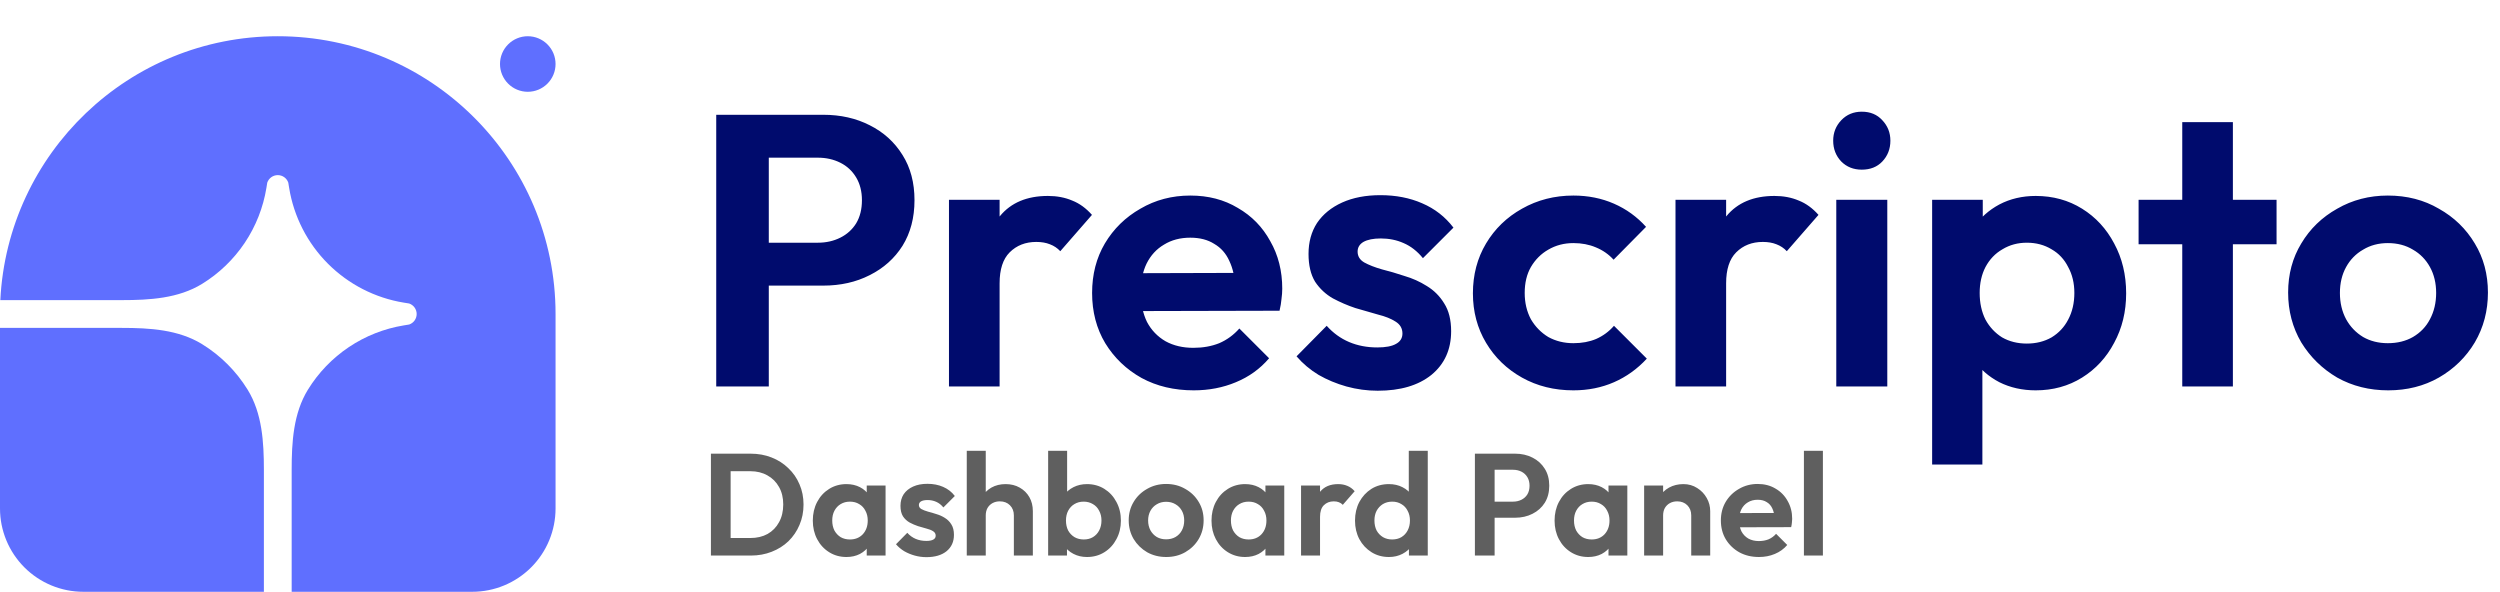
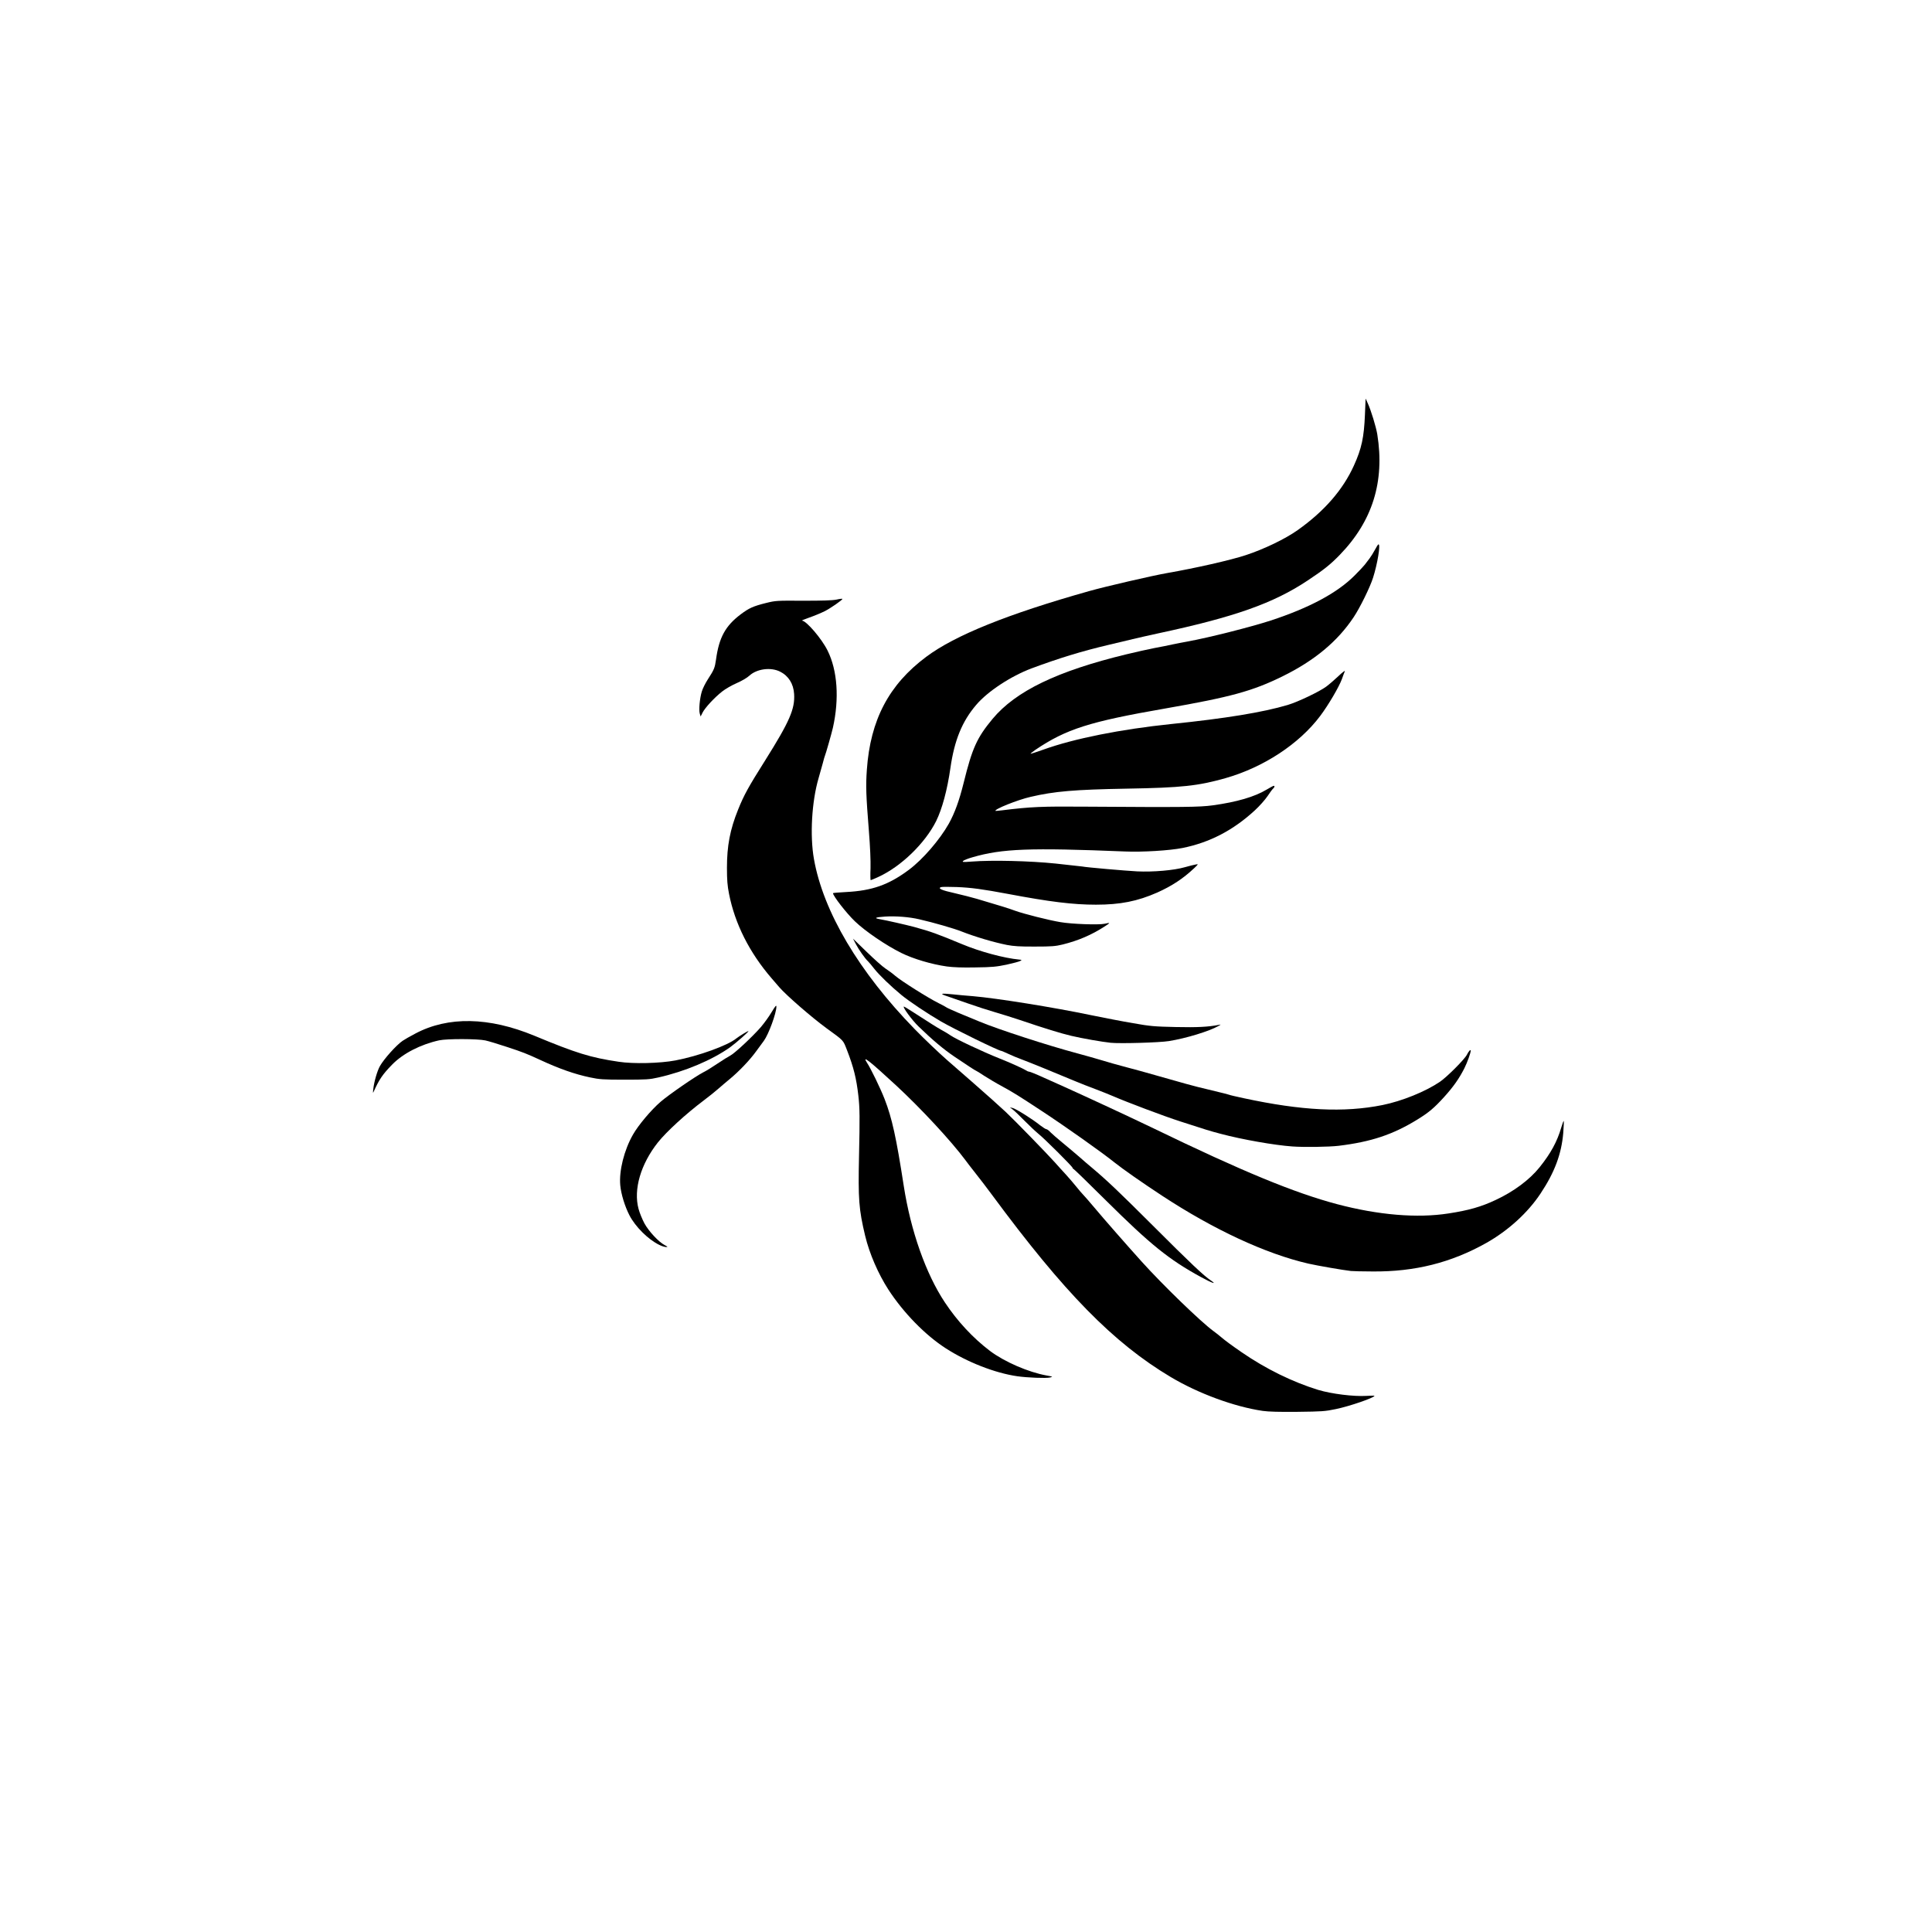
- <svg xmlns="http://www.w3.org/2000/svg" width="207" height="49" viewBox="0 0 207 49" fill="none">
-   <path d="M23 3C35.703 3 46 13.297 46 26V42.1C46 43.93 45.273 45.685 43.979 46.979C42.685 48.273 40.93 49 39.1 49H24.15V38.91C24.15 36.608 24.29 34.222 25.497 32.263C26.362 30.859 27.518 29.657 28.888 28.738C30.258 27.82 31.81 27.208 33.437 26.942L33.878 26.87C34.059 26.808 34.217 26.691 34.328 26.535C34.44 26.379 34.5 26.192 34.5 26C34.5 25.808 34.44 25.621 34.328 25.465C34.217 25.309 34.059 25.192 33.878 25.129L33.437 25.058C31.059 24.67 28.863 23.544 27.159 21.84C25.456 20.137 24.33 17.941 23.942 15.563L23.87 15.122C23.808 14.941 23.691 14.783 23.535 14.671C23.379 14.56 23.192 14.5 23 14.5C22.808 14.5 22.621 14.56 22.465 14.671C22.309 14.783 22.191 14.941 22.129 15.122L22.058 15.563C21.792 17.19 21.18 18.741 20.261 20.111C19.343 21.481 18.141 22.638 16.737 23.502C14.777 24.71 12.392 24.85 10.09 24.85H0.027C0.629 12.682 10.683 3 23 3Z" fill="#5F6FFF" />
-   <path d="M0 27.15H10.09C12.392 27.15 14.777 27.29 16.737 28.498C18.269 29.442 19.558 30.731 20.502 32.263C21.71 34.222 21.85 36.608 21.85 38.91V49H6.9C5.07 49 3.315 48.273 2.021 46.979C0.727 45.685 0 43.93 0 42.1L0 27.15ZM46 5.3C46 5.91 45.758 6.495 45.326 6.926C44.895 7.358 44.31 7.6 43.7 7.6C43.09 7.6 42.505 7.358 42.074 6.926C41.642 6.495 41.4 5.91 41.4 5.3C41.4 4.69 41.642 4.105 42.074 3.674C42.505 3.242 43.09 3 43.7 3C44.31 3 44.895 3.242 45.326 3.674C45.758 4.105 46 4.69 46 5.3Z" fill="#5F6FFF" />
-   <path d="M62.504 23.648V20.096H67.72C68.403 20.096 69.021 19.957 69.576 19.68C70.131 19.403 70.568 19.008 70.888 18.496C71.208 17.963 71.368 17.323 71.368 16.576C71.368 15.851 71.208 15.221 70.888 14.688C70.568 14.155 70.131 13.749 69.576 13.472C69.021 13.195 68.403 13.056 67.72 13.056H62.504V9.504H68.168C69.597 9.504 70.877 9.792 72.008 10.368C73.16 10.944 74.067 11.765 74.728 12.832C75.389 13.877 75.72 15.125 75.72 16.576C75.72 18.027 75.389 19.285 74.728 20.352C74.067 21.397 73.16 22.208 72.008 22.784C70.877 23.36 69.597 23.648 68.168 23.648H62.504ZM59.304 32V9.504H63.656V32H59.304ZM78.575 32V16.544H82.767V32H78.575ZM82.767 23.456L81.135 22.368C81.327 20.469 81.881 18.976 82.799 17.888C83.716 16.779 85.039 16.224 86.767 16.224C87.513 16.224 88.185 16.352 88.783 16.608C89.38 16.843 89.924 17.237 90.415 17.792L87.791 20.8C87.556 20.544 87.268 20.352 86.927 20.224C86.607 20.096 86.233 20.032 85.807 20.032C84.911 20.032 84.175 20.32 83.599 20.896C83.044 21.451 82.767 22.304 82.767 23.456ZM98.842 32.32C97.22 32.32 95.78 31.979 94.522 31.296C93.263 30.592 92.26 29.632 91.514 28.416C90.788 27.2 90.426 25.813 90.426 24.256C90.426 22.72 90.778 21.355 91.482 20.16C92.207 18.944 93.188 17.984 94.426 17.28C95.663 16.555 97.039 16.192 98.554 16.192C100.047 16.192 101.359 16.533 102.49 17.216C103.642 17.877 104.538 18.795 105.178 19.968C105.839 21.12 106.17 22.432 106.17 23.904C106.17 24.181 106.148 24.469 106.106 24.768C106.084 25.045 106.031 25.365 105.946 25.728L92.954 25.76V22.624L103.994 22.592L102.298 23.904C102.255 22.987 102.084 22.219 101.786 21.6C101.508 20.981 101.092 20.512 100.538 20.192C100.004 19.851 99.343 19.68 98.554 19.68C97.722 19.68 96.996 19.872 96.378 20.256C95.759 20.619 95.279 21.141 94.938 21.824C94.618 22.485 94.458 23.275 94.458 24.192C94.458 25.131 94.628 25.952 94.97 26.656C95.332 27.339 95.844 27.872 96.506 28.256C97.167 28.619 97.935 28.8 98.81 28.8C99.599 28.8 100.314 28.672 100.954 28.416C101.594 28.139 102.148 27.733 102.618 27.2L105.082 29.664C104.335 30.539 103.418 31.2 102.33 31.648C101.263 32.096 100.1 32.32 98.842 32.32ZM114.074 32.352C113.2 32.352 112.336 32.235 111.482 32C110.65 31.765 109.882 31.445 109.178 31.04C108.474 30.613 107.866 30.101 107.354 29.504L109.85 26.976C110.384 27.573 111.002 28.021 111.706 28.32C112.41 28.619 113.189 28.768 114.042 28.768C114.725 28.768 115.237 28.672 115.578 28.48C115.941 28.288 116.122 28 116.122 27.616C116.122 27.189 115.93 26.859 115.546 26.624C115.184 26.389 114.704 26.197 114.106 26.048C113.509 25.877 112.88 25.696 112.218 25.504C111.578 25.291 110.96 25.024 110.362 24.704C109.765 24.363 109.274 23.904 108.89 23.328C108.528 22.731 108.346 21.963 108.346 21.024C108.346 20.043 108.581 19.189 109.05 18.464C109.541 17.739 110.234 17.173 111.13 16.768C112.026 16.363 113.082 16.16 114.298 16.16C115.578 16.16 116.73 16.384 117.754 16.832C118.8 17.28 119.664 17.952 120.346 18.848L117.818 21.376C117.349 20.8 116.816 20.384 116.218 20.128C115.642 19.872 115.013 19.744 114.33 19.744C113.712 19.744 113.232 19.84 112.89 20.032C112.57 20.224 112.41 20.491 112.41 20.832C112.41 21.216 112.592 21.515 112.954 21.728C113.338 21.941 113.829 22.133 114.426 22.304C115.024 22.453 115.642 22.635 116.282 22.848C116.944 23.04 117.562 23.317 118.138 23.68C118.736 24.043 119.216 24.523 119.578 25.12C119.962 25.717 120.154 26.485 120.154 27.424C120.154 28.939 119.61 30.144 118.522 31.04C117.434 31.915 115.952 32.352 114.074 32.352ZM130.277 32.32C128.698 32.32 127.28 31.968 126.021 31.264C124.762 30.56 123.77 29.6 123.045 28.384C122.32 27.168 121.957 25.803 121.957 24.288C121.957 22.752 122.32 21.376 123.045 20.16C123.77 18.944 124.762 17.984 126.021 17.28C127.301 16.555 128.72 16.192 130.277 16.192C131.493 16.192 132.613 16.416 133.637 16.864C134.661 17.312 135.546 17.952 136.293 18.784L133.605 21.504C133.2 21.056 132.709 20.715 132.133 20.48C131.578 20.245 130.96 20.128 130.277 20.128C129.509 20.128 128.816 20.309 128.197 20.672C127.6 21.013 127.12 21.493 126.757 22.112C126.416 22.709 126.245 23.424 126.245 24.256C126.245 25.067 126.416 25.792 126.757 26.432C127.12 27.051 127.6 27.541 128.197 27.904C128.816 28.245 129.509 28.416 130.277 28.416C130.981 28.416 131.61 28.299 132.165 28.064C132.741 27.808 133.232 27.445 133.637 26.976L136.357 29.696C135.568 30.549 134.661 31.2 133.637 31.648C132.613 32.096 131.493 32.32 130.277 32.32ZM138.731 32V16.544H142.923V32H138.731ZM142.923 23.456L141.291 22.368C141.483 20.469 142.038 18.976 142.955 17.888C143.872 16.779 145.195 16.224 146.923 16.224C147.67 16.224 148.342 16.352 148.939 16.608C149.536 16.843 150.08 17.237 150.571 17.792L147.947 20.8C147.712 20.544 147.424 20.352 147.083 20.224C146.763 20.096 146.39 20.032 145.963 20.032C145.067 20.032 144.331 20.32 143.755 20.896C143.2 21.451 142.923 22.304 142.923 23.456ZM152.044 32V16.544H156.268V32H152.044ZM154.156 14.048C153.473 14.048 152.908 13.824 152.46 13.376C152.012 12.907 151.788 12.331 151.788 11.648C151.788 10.987 152.012 10.421 152.46 9.952C152.908 9.483 153.473 9.248 154.156 9.248C154.86 9.248 155.425 9.483 155.852 9.952C156.3 10.421 156.524 10.987 156.524 11.648C156.524 12.331 156.3 12.907 155.852 13.376C155.425 13.824 154.86 14.048 154.156 14.048ZM168.557 32.32C167.448 32.32 166.445 32.096 165.549 31.648C164.653 31.179 163.938 30.549 163.405 29.76C162.872 28.971 162.584 28.064 162.541 27.04V21.568C162.584 20.544 162.872 19.637 163.405 18.848C163.96 18.037 164.674 17.397 165.549 16.928C166.445 16.459 167.448 16.224 168.557 16.224C169.986 16.224 171.266 16.576 172.397 17.28C173.528 17.984 174.413 18.944 175.053 20.16C175.714 21.376 176.045 22.752 176.045 24.288C176.045 25.803 175.714 27.168 175.053 28.384C174.413 29.6 173.528 30.56 172.397 31.264C171.266 31.968 169.986 32.32 168.557 32.32ZM167.821 28.448C168.589 28.448 169.272 28.277 169.869 27.936C170.466 27.573 170.925 27.083 171.245 26.464C171.586 25.824 171.757 25.088 171.757 24.256C171.757 23.445 171.586 22.731 171.245 22.112C170.925 21.472 170.466 20.981 169.869 20.64C169.272 20.277 168.589 20.096 167.821 20.096C167.074 20.096 166.402 20.277 165.805 20.64C165.208 20.981 164.738 21.472 164.397 22.112C164.077 22.731 163.917 23.445 163.917 24.256C163.917 25.088 164.077 25.824 164.397 26.464C164.738 27.083 165.197 27.573 165.773 27.936C166.37 28.277 167.053 28.448 167.821 28.448ZM159.981 38.464V16.544H164.173V20.608L163.469 24.352L164.141 28.096V38.464H159.981ZM180.691 32V10.112H184.883V32H180.691ZM177.075 20.224V16.544H188.499V20.224H177.075ZM197.745 32.32C196.188 32.32 194.78 31.968 193.521 31.264C192.284 30.539 191.292 29.568 190.545 28.352C189.82 27.115 189.457 25.739 189.457 24.224C189.457 22.709 189.82 21.355 190.545 20.16C191.27 18.944 192.262 17.984 193.521 17.28C194.78 16.555 196.177 16.192 197.713 16.192C199.292 16.192 200.7 16.555 201.937 17.28C203.196 17.984 204.188 18.944 204.913 20.16C205.638 21.355 206.001 22.709 206.001 24.224C206.001 25.739 205.638 27.115 204.913 28.352C204.188 29.568 203.196 30.539 201.937 31.264C200.7 31.968 199.302 32.32 197.745 32.32ZM197.713 28.416C198.502 28.416 199.196 28.245 199.793 27.904C200.412 27.541 200.881 27.051 201.201 26.432C201.542 25.792 201.713 25.067 201.713 24.256C201.713 23.445 201.542 22.731 201.201 22.112C200.86 21.493 200.39 21.013 199.793 20.672C199.196 20.309 198.502 20.128 197.713 20.128C196.945 20.128 196.262 20.309 195.665 20.672C195.068 21.013 194.598 21.493 194.257 22.112C193.916 22.731 193.745 23.445 193.745 24.256C193.745 25.067 193.916 25.792 194.257 26.432C194.598 27.051 195.068 27.541 195.665 27.904C196.262 28.245 196.945 28.416 197.713 28.416Z" fill="#000B6D" />
-   <path d="M59.98 46V44.548H62.128C62.672 44.548 63.148 44.436 63.556 44.212C63.964 43.98 64.28 43.656 64.504 43.24C64.736 42.824 64.852 42.332 64.852 41.764C64.852 41.212 64.736 40.732 64.504 40.324C64.272 39.908 63.952 39.588 63.544 39.364C63.136 39.132 62.664 39.016 62.128 39.016H59.944V37.564H62.152C62.776 37.564 63.352 37.668 63.88 37.876C64.416 38.084 64.88 38.38 65.272 38.764C65.672 39.14 65.98 39.584 66.196 40.096C66.42 40.608 66.532 41.168 66.532 41.776C66.532 42.384 66.42 42.948 66.196 43.468C65.98 43.98 65.676 44.428 65.284 44.812C64.892 45.188 64.428 45.48 63.892 45.688C63.364 45.896 62.792 46 62.176 46H59.98ZM58.864 46V37.564H60.496V46H58.864ZM70.085 46.12C69.557 46.12 69.081 45.988 68.657 45.724C68.233 45.46 67.901 45.1 67.661 44.644C67.421 44.188 67.301 43.676 67.301 43.108C67.301 42.532 67.421 42.016 67.661 41.56C67.901 41.104 68.233 40.744 68.657 40.48C69.081 40.216 69.557 40.084 70.085 40.084C70.501 40.084 70.873 40.168 71.201 40.336C71.529 40.504 71.789 40.74 71.981 41.044C72.181 41.34 72.289 41.676 72.305 42.052V44.14C72.289 44.524 72.181 44.864 71.981 45.16C71.789 45.456 71.529 45.692 71.201 45.868C70.873 46.036 70.501 46.12 70.085 46.12ZM70.373 44.668C70.813 44.668 71.169 44.524 71.441 44.236C71.713 43.94 71.849 43.56 71.849 43.096C71.849 42.792 71.785 42.524 71.657 42.292C71.537 42.052 71.365 41.868 71.141 41.74C70.925 41.604 70.669 41.536 70.373 41.536C70.085 41.536 69.829 41.604 69.605 41.74C69.389 41.868 69.217 42.052 69.089 42.292C68.969 42.524 68.909 42.792 68.909 43.096C68.909 43.408 68.969 43.684 69.089 43.924C69.217 44.156 69.389 44.34 69.605 44.476C69.829 44.604 70.085 44.668 70.373 44.668ZM71.765 46V44.44L72.017 43.024L71.765 41.632V40.204H73.325V46H71.765ZM76.707 46.132C76.379 46.132 76.055 46.088 75.736 46C75.424 45.912 75.135 45.792 74.871 45.64C74.608 45.48 74.379 45.288 74.188 45.064L75.124 44.116C75.323 44.34 75.555 44.508 75.82 44.62C76.084 44.732 76.376 44.788 76.695 44.788C76.951 44.788 77.144 44.752 77.272 44.68C77.407 44.608 77.475 44.5 77.475 44.356C77.475 44.196 77.403 44.072 77.26 43.984C77.124 43.896 76.944 43.824 76.719 43.768C76.496 43.704 76.26 43.636 76.011 43.564C75.772 43.484 75.54 43.384 75.316 43.264C75.091 43.136 74.907 42.964 74.763 42.748C74.627 42.524 74.559 42.236 74.559 41.884C74.559 41.516 74.647 41.196 74.823 40.924C75.007 40.652 75.267 40.44 75.603 40.288C75.939 40.136 76.335 40.06 76.791 40.06C77.272 40.06 77.704 40.144 78.088 40.312C78.48 40.48 78.803 40.732 79.059 41.068L78.112 42.016C77.936 41.8 77.736 41.644 77.511 41.548C77.296 41.452 77.059 41.404 76.803 41.404C76.572 41.404 76.391 41.44 76.263 41.512C76.144 41.584 76.084 41.684 76.084 41.812C76.084 41.956 76.151 42.068 76.287 42.148C76.431 42.228 76.615 42.3 76.84 42.364C77.064 42.42 77.296 42.488 77.535 42.568C77.784 42.64 78.016 42.744 78.231 42.88C78.456 43.016 78.635 43.196 78.772 43.42C78.915 43.644 78.987 43.932 78.987 44.284C78.987 44.852 78.784 45.304 78.376 45.64C77.968 45.968 77.412 46.132 76.707 46.132ZM83.948 46V42.676C83.948 42.332 83.84 42.052 83.624 41.836C83.408 41.62 83.128 41.512 82.784 41.512C82.56 41.512 82.36 41.56 82.184 41.656C82.008 41.752 81.868 41.888 81.764 42.064C81.668 42.24 81.62 42.444 81.62 42.676L81.008 42.364C81.008 41.908 81.104 41.512 81.296 41.176C81.488 40.832 81.752 40.564 82.088 40.372C82.432 40.18 82.824 40.084 83.264 40.084C83.704 40.084 84.092 40.18 84.428 40.372C84.772 40.564 85.04 40.828 85.232 41.164C85.424 41.5 85.52 41.888 85.52 42.328V46H83.948ZM80.048 46V37.324H81.62V46H80.048ZM90.002 46.12C89.586 46.12 89.21 46.032 88.874 45.856C88.538 45.68 88.27 45.44 88.07 45.136C87.87 44.832 87.762 44.492 87.746 44.116V42.052C87.762 41.676 87.87 41.34 88.07 41.044C88.278 40.74 88.55 40.504 88.886 40.336C89.222 40.168 89.594 40.084 90.002 40.084C90.538 40.084 91.018 40.216 91.442 40.48C91.866 40.744 92.198 41.104 92.438 41.56C92.686 42.016 92.81 42.532 92.81 43.108C92.81 43.676 92.686 44.188 92.438 44.644C92.198 45.1 91.866 45.46 91.442 45.724C91.018 45.988 90.538 46.12 90.002 46.12ZM89.738 44.668C90.026 44.668 90.278 44.604 90.494 44.476C90.718 44.34 90.89 44.156 91.01 43.924C91.138 43.684 91.202 43.408 91.202 43.096C91.202 42.792 91.138 42.524 91.01 42.292C90.89 42.052 90.718 41.868 90.494 41.74C90.27 41.604 90.014 41.536 89.726 41.536C89.438 41.536 89.182 41.604 88.958 41.74C88.742 41.868 88.57 42.052 88.442 42.292C88.322 42.524 88.262 42.792 88.262 43.096C88.262 43.408 88.322 43.684 88.442 43.924C88.57 44.156 88.746 44.34 88.97 44.476C89.194 44.604 89.45 44.668 89.738 44.668ZM86.786 46V37.324H88.358V41.632L88.094 43.024L88.346 44.44V46H86.786ZM96.564 46.12C95.981 46.12 95.453 45.988 94.981 45.724C94.516 45.452 94.144 45.088 93.865 44.632C93.593 44.168 93.457 43.652 93.457 43.084C93.457 42.516 93.593 42.008 93.865 41.56C94.136 41.104 94.508 40.744 94.981 40.48C95.453 40.208 95.977 40.072 96.552 40.072C97.144 40.072 97.672 40.208 98.136 40.48C98.609 40.744 98.981 41.104 99.252 41.56C99.525 42.008 99.66 42.516 99.66 43.084C99.66 43.652 99.525 44.168 99.252 44.632C98.981 45.088 98.609 45.452 98.136 45.724C97.672 45.988 97.148 46.12 96.564 46.12ZM96.552 44.656C96.849 44.656 97.109 44.592 97.332 44.464C97.564 44.328 97.74 44.144 97.861 43.912C97.989 43.672 98.052 43.4 98.052 43.096C98.052 42.792 97.989 42.524 97.861 42.292C97.733 42.06 97.556 41.88 97.332 41.752C97.109 41.616 96.849 41.548 96.552 41.548C96.264 41.548 96.008 41.616 95.784 41.752C95.561 41.88 95.385 42.06 95.257 42.292C95.129 42.524 95.064 42.792 95.064 43.096C95.064 43.4 95.129 43.672 95.257 43.912C95.385 44.144 95.561 44.328 95.784 44.464C96.008 44.592 96.264 44.656 96.552 44.656ZM103.097 46.12C102.569 46.12 102.093 45.988 101.669 45.724C101.245 45.46 100.913 45.1 100.673 44.644C100.433 44.188 100.313 43.676 100.313 43.108C100.313 42.532 100.433 42.016 100.673 41.56C100.913 41.104 101.245 40.744 101.669 40.48C102.093 40.216 102.569 40.084 103.097 40.084C103.513 40.084 103.885 40.168 104.213 40.336C104.541 40.504 104.801 40.74 104.993 41.044C105.193 41.34 105.301 41.676 105.317 42.052V44.14C105.301 44.524 105.193 44.864 104.993 45.16C104.801 45.456 104.541 45.692 104.213 45.868C103.885 46.036 103.513 46.12 103.097 46.12ZM103.385 44.668C103.825 44.668 104.181 44.524 104.453 44.236C104.725 43.94 104.861 43.56 104.861 43.096C104.861 42.792 104.797 42.524 104.669 42.292C104.549 42.052 104.377 41.868 104.153 41.74C103.937 41.604 103.681 41.536 103.385 41.536C103.097 41.536 102.841 41.604 102.617 41.74C102.401 41.868 102.229 42.052 102.101 42.292C101.981 42.524 101.921 42.792 101.921 43.096C101.921 43.408 101.981 43.684 102.101 43.924C102.229 44.156 102.401 44.34 102.617 44.476C102.841 44.604 103.097 44.668 103.385 44.668ZM104.777 46V44.44L105.029 43.024L104.777 41.632V40.204H106.337V46H104.777ZM107.727 46V40.204H109.299V46H107.727ZM109.299 42.796L108.687 42.388C108.759 41.676 108.967 41.116 109.311 40.708C109.655 40.292 110.151 40.084 110.799 40.084C111.079 40.084 111.331 40.132 111.555 40.228C111.779 40.316 111.983 40.464 112.167 40.672L111.183 41.8C111.095 41.704 110.987 41.632 110.859 41.584C110.739 41.536 110.599 41.512 110.439 41.512C110.103 41.512 109.827 41.62 109.611 41.836C109.403 42.044 109.299 42.364 109.299 42.796ZM115.003 46.12C114.467 46.12 113.987 45.988 113.563 45.724C113.139 45.46 112.803 45.1 112.555 44.644C112.315 44.188 112.195 43.676 112.195 43.108C112.195 42.532 112.315 42.016 112.555 41.56C112.803 41.104 113.135 40.744 113.551 40.48C113.975 40.216 114.459 40.084 115.003 40.084C115.419 40.084 115.791 40.168 116.119 40.336C116.455 40.504 116.723 40.74 116.923 41.044C117.131 41.34 117.243 41.676 117.259 42.052V44.116C117.243 44.492 117.135 44.832 116.935 45.136C116.735 45.44 116.467 45.68 116.131 45.856C115.795 46.032 115.419 46.12 115.003 46.12ZM115.267 44.668C115.563 44.668 115.819 44.604 116.035 44.476C116.259 44.34 116.431 44.156 116.551 43.924C116.679 43.684 116.743 43.408 116.743 43.096C116.743 42.792 116.679 42.524 116.551 42.292C116.431 42.052 116.259 41.868 116.035 41.74C115.819 41.604 115.567 41.536 115.279 41.536C114.983 41.536 114.723 41.604 114.499 41.74C114.283 41.876 114.111 42.06 113.983 42.292C113.863 42.524 113.803 42.792 113.803 43.096C113.803 43.408 113.863 43.684 113.983 43.924C114.111 44.156 114.287 44.34 114.511 44.476C114.735 44.604 114.987 44.668 115.267 44.668ZM118.219 46H116.659V44.44L116.911 43.024L116.647 41.632V37.324H118.219V46ZM123.322 42.868V41.536H125.278C125.534 41.536 125.766 41.484 125.974 41.38C126.182 41.276 126.346 41.128 126.466 40.936C126.586 40.736 126.646 40.496 126.646 40.216C126.646 39.944 126.586 39.708 126.466 39.508C126.346 39.308 126.182 39.156 125.974 39.052C125.766 38.948 125.534 38.896 125.278 38.896H123.322V37.564H125.446C125.982 37.564 126.462 37.672 126.886 37.888C127.318 38.104 127.658 38.412 127.906 38.812C128.154 39.204 128.278 39.672 128.278 40.216C128.278 40.76 128.154 41.232 127.906 41.632C127.658 42.024 127.318 42.328 126.886 42.544C126.462 42.76 125.982 42.868 125.446 42.868H123.322ZM122.122 46V37.564H123.754V46H122.122ZM131.503 46.12C130.975 46.12 130.499 45.988 130.075 45.724C129.651 45.46 129.319 45.1 129.079 44.644C128.839 44.188 128.719 43.676 128.719 43.108C128.719 42.532 128.839 42.016 129.079 41.56C129.319 41.104 129.651 40.744 130.075 40.48C130.499 40.216 130.975 40.084 131.503 40.084C131.919 40.084 132.291 40.168 132.619 40.336C132.947 40.504 133.207 40.74 133.399 41.044C133.599 41.34 133.707 41.676 133.723 42.052V44.14C133.707 44.524 133.599 44.864 133.399 45.16C133.207 45.456 132.947 45.692 132.619 45.868C132.291 46.036 131.919 46.12 131.503 46.12ZM131.791 44.668C132.231 44.668 132.587 44.524 132.859 44.236C133.131 43.94 133.267 43.56 133.267 43.096C133.267 42.792 133.203 42.524 133.075 42.292C132.955 42.052 132.783 41.868 132.559 41.74C132.343 41.604 132.087 41.536 131.791 41.536C131.503 41.536 131.247 41.604 131.023 41.74C130.807 41.868 130.635 42.052 130.507 42.292C130.387 42.524 130.327 42.792 130.327 43.096C130.327 43.408 130.387 43.684 130.507 43.924C130.635 44.156 130.807 44.34 131.023 44.476C131.247 44.604 131.503 44.668 131.791 44.668ZM133.183 46V44.44L133.435 43.024L133.183 41.632V40.204H134.743V46H133.183ZM140.034 46V42.676C140.034 42.332 139.926 42.052 139.71 41.836C139.494 41.62 139.214 41.512 138.87 41.512C138.646 41.512 138.446 41.56 138.27 41.656C138.094 41.752 137.954 41.888 137.85 42.064C137.754 42.24 137.706 42.444 137.706 42.676L137.094 42.364C137.094 41.908 137.19 41.512 137.382 41.176C137.582 40.832 137.854 40.564 138.198 40.372C138.55 40.18 138.946 40.084 139.386 40.084C139.81 40.084 140.19 40.192 140.526 40.408C140.862 40.616 141.126 40.892 141.318 41.236C141.51 41.572 141.605 41.936 141.605 42.328V46H140.034ZM136.134 46V40.204H137.706V46H136.134ZM145.644 46.12C145.036 46.12 144.496 45.992 144.024 45.736C143.552 45.472 143.176 45.112 142.896 44.656C142.624 44.2 142.488 43.68 142.488 43.096C142.488 42.52 142.62 42.008 142.884 41.56C143.156 41.104 143.524 40.744 143.988 40.48C144.452 40.208 144.968 40.072 145.536 40.072C146.096 40.072 146.588 40.2 147.012 40.456C147.444 40.704 147.78 41.048 148.02 41.488C148.268 41.92 148.392 42.412 148.392 42.964C148.392 43.068 148.384 43.176 148.368 43.288C148.36 43.392 148.34 43.512 148.308 43.648L143.436 43.66V42.484L147.576 42.472L146.94 42.964C146.924 42.62 146.86 42.332 146.748 42.1C146.644 41.868 146.488 41.692 146.28 41.572C146.08 41.444 145.832 41.38 145.536 41.38C145.224 41.38 144.952 41.452 144.72 41.596C144.488 41.732 144.308 41.928 144.18 42.184C144.06 42.432 144 42.728 144 43.072C144 43.424 144.064 43.732 144.192 43.996C144.328 44.252 144.52 44.452 144.768 44.596C145.016 44.732 145.304 44.8 145.632 44.8C145.928 44.8 146.196 44.752 146.436 44.656C146.676 44.552 146.884 44.4 147.06 44.2L147.984 45.124C147.704 45.452 147.36 45.7 146.952 45.868C146.552 46.036 146.116 46.12 145.644 46.12ZM149.364 46V37.324H150.936V46H149.364Z" fill="#5F5F5F" />
+ <svg xmlns="http://www.w3.org/2000/svg" version="1.2" baseProfile="tiny-ps" width="1024px" height="1024px" viewBox="0 0 1024 1024" preserveAspectRatio="xMidYMid meet">
+   <g fill="#000000">
+     <path d="M669.25 747.80 c-15 -2.20 -34.10 -9.20 -48.75 -17.95 -30.35 -18.10 -56.35 -44.60 -94.75 -96.60 -2.45 -3.35 -6.40 -8.50 -8.75 -11.45 -2.35 -3 -4.70 -6 -5.20 -6.75 -7.60 -10.25 -23.70 -27.60 -37 -39.90 -14.05 -12.95 -18 -16.10 -15.35 -12 2.10 3.15 7.20 13.70 9.40 19.35 3.95 10.15 6.20 20.45 10.15 46 3.70 23.90 11.70 46.60 21.80 61.80 6.60 9.95 14.90 18.90 23.95 25.75 7.65 5.75 20.30 11.25 30 13 3.40 0.60 3.45 0.65 1.75 1.05 -2 0.50 -11.95 0.10 -17.25 -0.65 -11.85 -1.70 -26.55 -7.45 -37.95 -14.80 -10.95 -7.05 -22.45 -18.85 -30.45 -31.15 -5.40 -8.40 -10 -18.95 -12.30 -28.50 -3.35 -14 -3.75 -19.45 -3.25 -42.25 0.45 -20.55 0.40 -25.40 -0.35 -32 -1.05 -9.20 -2.50 -15.05 -6 -24.10 -2.20 -5.60 -1.45 -4.80 -11 -11.75 -7.90 -5.80 -21.20 -17.35 -24.95 -21.70 -0.70 -0.85 -2.50 -2.95 -4.05 -4.70 -11.70 -13.55 -19.45 -28.90 -22.55 -44.75 -0.85 -4.25 -1.10 -7.35 -1.10 -13.75 0 -11.65 1.60 -20.25 5.95 -31 3.05 -7.55 5.35 -11.80 14.35 -26.05 12.90 -20.55 15.80 -27.20 15.30 -35.15 -0.35 -5.40 -2.95 -9.55 -7.40 -11.80 -4.90 -2.50 -12.35 -1.55 -16.35 2.15 -1.25 1.15 -4 2.75 -6.75 3.95 -2.55 1.10 -6 3.10 -7.70 4.45 -4.10 3.25 -8.95 8.50 -10.30 11.10 l-1.05 2.10 -0.45 -1.50 c-0.60 -2 0 -8.30 1.10 -11.80 0.45 -1.55 1.90 -4.40 3.15 -6.35 3.40 -5.25 3.70 -6.05 4.35 -10.50 1.60 -11.70 4.95 -17.85 13.10 -24 4.40 -3.30 6.60 -4.30 13.40 -6 5.10 -1.25 5.65 -1.30 19.70 -1.20 10.35 0 15.40 -0.15 17.65 -0.60 1.75 -0.40 3.15 -0.55 3.15 -0.35 -0.05 0.60 -6.35 5 -9.50 6.55 -1.80 0.90 -5.40 2.40 -8 3.30 -2.60 0.90 -4.35 1.65 -3.90 1.65 2.30 0.10 10.40 9.55 13.50 15.80 5.30 10.60 6.30 25.60 2.85 41 -0.60 2.70 -3.90 14.25 -4.20 14.75 -0.10 0.15 -0.65 1.95 -1.15 4 -0.55 2.05 -1.55 5.65 -2.25 8 -3.60 12.30 -4.65 30.35 -2.45 42.75 4.90 27.90 23.90 59.95 53.40 90.20 5.20 5.35 13.05 12.80 17.45 16.65 4.40 3.85 10.25 8.95 12.95 11.30 8 7 14.60 12.90 17.90 16 4.50 4.20 22 22.20 26.15 26.85 1.40 1.55 3.95 4.45 5.80 6.40 1.80 2 4.25 4.85 5.45 6.35 1.20 1.50 2.75 3.35 3.45 4.05 0.70 0.70 3.45 3.85 6.05 6.95 4.75 5.70 16.90 19.55 24.95 28.50 11.25 12.50 31.55 32.15 38.20 37 1.30 0.95 3.25 2.45 4.25 3.35 2 1.70 5.30 4.15 10.60 7.80 12.90 8.90 27.10 15.85 40.75 20.05 7.05 2.10 18.70 3.55 25.40 3.15 2.40 -0.15 4.35 -0.15 4.35 -0.05 0 1 -13.20 5.55 -20.50 7.05 -5.70 1.20 -7.45 1.30 -20.25 1.45 -9.65 0.10 -15.40 -0.05 -18.50 -0.50z" />
+     <path d="M636.50 676.85 c-16.95 -9.25 -26.75 -17.20 -50.40 -40.65 -9.25 -9.20 -17 -16.70 -17.20 -16.70 -0.20 0 -0.40 -0.25 -0.40 -0.50 0 -0.65 -15.05 -15.65 -18.40 -18.30 -1.30 -1.05 -4.50 -4.10 -7.10 -6.70 -2.60 -2.65 -5.40 -5.35 -6.25 -5.95 l-1.50 -1.10 1.45 0.30 c1.65 0.35 10.55 5.90 14.55 9.15 1.50 1.15 3 2.10 3.35 2.10 0.40 0 1.40 0.75 2.20 1.65 0.85 0.85 3.75 3.40 6.45 5.60 2.70 2.20 6.70 5.60 8.90 7.50 2.20 1.95 5.05 4.40 6.40 5.50 8.15 6.85 14.35 12.75 32.45 30.80 20.25 20.25 27 26.60 30.75 29.10 3.60 2.45 0.60 1.40 -5.25 -1.80z" />
+     <path d="M716 673.65 c-4.10 -0.45 -17.65 -2.80 -22.50 -3.90 -22.60 -5.20 -50.05 -17.95 -77.50 -35.95 -10.65 -7 -20.75 -14.05 -25.20 -17.60 -6.70 -5.40 -26.35 -19.30 -38.80 -27.45 -11.85 -7.80 -15.20 -9.90 -20.65 -12.85 -3.10 -1.65 -7.45 -4.25 -9.70 -5.70 -2.25 -1.50 -4.20 -2.70 -4.35 -2.70 -0.25 0 -5.10 -3.15 -11.50 -7.50 -5.70 -3.85 -11.70 -8.90 -18.95 -15.95 -3.40 -3.25 -8.75 -10.55 -7.75 -10.55 0.25 0 4 2.35 8.30 5.15 4.35 2.85 9.45 6.05 11.35 7.10 1.95 1.05 4.20 2.40 5 3 2.65 1.90 17.10 8.70 26 12.25 5.45 2.15 12.75 5.45 13.95 6.25 0.55 0.40 1.35 0.75 1.75 0.75 0.40 0 3.80 1.35 7.50 3.05 3.75 1.70 8.70 3.90 11.05 4.95 11.55 5.20 36.65 16.85 47.50 22.10 46.95 22.75 74.60 34.15 97.25 40.15 21.80 5.75 42.35 7.50 59 4.90 10.75 -1.65 17.25 -3.50 25 -7.15 9.55 -4.45 17.90 -10.65 23.25 -17.30 5.95 -7.40 9.35 -13.70 11.50 -21.10 0.60 -2.05 1.20 -3.60 1.30 -3.45 0.15 0.10 0 3 -0.25 6.40 -0.95 11.10 -4.55 20.80 -12 32 -6.75 10.20 -17.10 19.65 -28.80 26.25 -18.60 10.45 -37.85 15.30 -60.20 15.10 -5.40 0 -10.60 -0.15 -11.55 -0.25z" />
+     <path d="M349.40 659.80 c-5.85 -2.85 -12.60 -9.55 -15.75 -15.60 -2.45 -4.75 -4.45 -11.20 -4.90 -16 -0.70 -7.65 2.05 -18.65 6.75 -26.85 2.80 -4.95 9.65 -13.10 14.65 -17.40 4.35 -3.75 18.40 -13.45 22.60 -15.60 1.40 -0.65 4.75 -2.75 7.50 -4.60 2.75 -1.85 5.80 -3.75 6.80 -4.25 2.35 -1.20 11.90 -10.15 16.20 -15.10 1.80 -2.10 4.40 -5.70 5.75 -8 2 -3.30 2.50 -3.85 2.50 -2.85 0 3.45 -4.10 14.60 -6.60 18.05 -0.70 0.90 -2.55 3.45 -4.15 5.65 -3.40 4.70 -9.10 10.65 -13.95 14.65 -1.90 1.55 -4.75 4 -6.30 5.35 -1.60 1.40 -4.95 4.10 -7.50 6 -9.50 7.15 -19.80 16.60 -24.30 22.25 -9.10 11.50 -13.05 24.95 -10.25 35.25 0.60 2.25 2.05 5.70 3.15 7.75 2.30 4.15 7.50 9.75 10.65 11.40 1.75 0.95 1.85 1.05 0.75 1.05 -0.70 0 -2.30 -0.50 -3.60 -1.15z" />
+     <path d="M685 607.65 c-9.35 -0.65 -26.55 -3.65 -38 -6.70 -5.55 -1.45 -8.15 -2.25 -21.50 -6.60 -8.70 -2.80 -28.40 -10.25 -35.30 -13.25 -1.95 -0.85 -6.20 -2.55 -9.50 -3.80 -3.25 -1.20 -8.20 -3.15 -10.95 -4.30 -11.30 -4.75 -24.75 -10.20 -28.25 -11.50 -2.05 -0.75 -5.25 -2.05 -7.10 -2.95 -1.85 -0.85 -3.50 -1.55 -3.65 -1.55 -1.35 0 -25 -11.55 -32 -15.60 -7.05 -4.10 -16.95 -10.70 -21 -14.05 -5.60 -4.60 -11.80 -10.60 -14.35 -13.85 -1.40 -1.80 -2.90 -3.60 -3.35 -4 -1.55 -1.40 -4.95 -6.25 -6.45 -9.15 l-1.50 -2.85 7.30 7.05 c4 3.90 8.45 7.85 9.85 8.75 1.40 0.90 3.80 2.65 5.30 3.95 3.20 2.75 17.65 11.85 22.95 14.45 2.05 1 3.95 2.05 4.25 2.30 0.30 0.25 3.25 1.55 6.50 2.95 3.30 1.35 8.25 3.40 11 4.55 9.85 4.10 36.15 12.65 51.75 16.80 4.55 1.25 10.50 2.90 13.25 3.75 2.75 0.85 7.80 2.30 11.25 3.20 3.45 0.90 8.85 2.35 12 3.25 13.95 3.90 16.55 4.65 21.25 6 2.75 0.80 8.90 2.35 13.65 3.45 4.75 1.15 8.85 2.15 9.10 2.30 0.20 0.15 3.65 0.95 7.60 1.80 30.85 6.65 53.20 7.75 73.65 3.65 10.35 -2.10 22.70 -7.10 30.40 -12.30 3.75 -2.55 13.10 -11.90 14.35 -14.40 0.95 -1.90 2 -3 2 -2.10 0 1.20 -1.80 6.20 -3.35 9.30 -2.70 5.35 -5.85 9.85 -10.70 15.20 -5.15 5.70 -8.20 8.30 -14.25 12 -13 8 -24.50 11.80 -41.70 13.90 -5.10 0.60 -18.30 0.80 -24.50 0.35z" />
+     <path d="M197.85 577.25 c0.40 -3.80 2.10 -9.75 3.55 -12.25 2.20 -3.85 8.65 -11.05 12 -13.35 0.95 -0.65 3.95 -2.40 6.75 -3.85 17.35 -9.20 39 -8.80 63.05 1.15 22.25 9.25 29.85 11.60 44.70 13.80 7.75 1.20 21.95 0.85 30.10 -0.70 12.30 -2.35 27.75 -7.95 32.25 -11.65 1.45 -1.15 5.90 -3.90 6.40 -3.90 0.65 0 -6.35 6.15 -9.65 8.55 -9.55 6.80 -24.05 12.90 -38.15 16.05 -4.60 1.05 -6.40 1.15 -17.85 1.15 -11.40 0 -13.30 -0.15 -18.25 -1.20 -8.10 -1.70 -16.25 -4.55 -26.50 -9.30 -7.05 -3.25 -9.20 -4.10 -17.25 -6.75 -4.80 -1.60 -10.10 -3.20 -11.75 -3.55 -4 -0.90 -20.40 -0.95 -24.50 -0.05 -9.90 2.20 -19.15 6.95 -24.95 12.90 -4.95 5.05 -6.90 7.95 -9.70 14.20 -0.45 1.05 -0.50 0.85 -0.25 -1.25z" />
+     <path d="M588.75 552.70 c-4.45 -0.45 -15.35 -2.35 -21 -3.70 -5.85 -1.40 -13.65 -3.80 -27.10 -8.35 -3.60 -1.20 -9.60 -3.10 -13.25 -4.15 -3.65 -1.05 -10.25 -3.20 -14.65 -4.75 -4.40 -1.55 -9.10 -3.20 -10.50 -3.65 -4.50 -1.45 -3.80 -1.75 2.55 -1.10 2.70 0.30 7.65 0.75 10.95 1 12.40 1.05 42.70 5.90 62.50 10.05 6.60 1.35 16.60 3.30 22.25 4.25 9.30 1.65 11.40 1.80 22.75 2.05 11.40 0.25 17.10 -0.05 22.75 -1.15 1.25 -0.25 1.25 -0.25 -0.10 0.55 -4.90 2.80 -17.25 6.60 -26.40 8.05 -5 0.80 -25.65 1.40 -30.75 0.90z" />
+     <path d="M501.85 512.25 c-8.15 -1.15 -17.85 -4.05 -24.10 -7.15 -8.10 -4 -19.15 -11.50 -24.65 -16.80 -4.35 -4.15 -11.60 -13.45 -11.60 -14.90 0 -0.15 3.10 -0.40 6.90 -0.60 13.85 -0.70 22.60 -3.80 33.35 -11.80 7.30 -5.45 16.30 -15.85 21.15 -24.45 3.15 -5.70 5.50 -12.15 7.85 -21.60 4.55 -18.45 7.05 -23.95 15.35 -33.95 12.30 -14.75 34.35 -25.35 70.90 -34.20 5.10 -1.25 11.75 -2.70 14.75 -3.30 3.05 -0.55 7.55 -1.45 10 -2 2.50 -0.50 5.95 -1.20 7.75 -1.50 11.45 -2.10 33.35 -7.65 44 -11.10 20.55 -6.75 35.30 -14.65 44.50 -23.90 2.35 -2.35 4.75 -4.90 5.40 -5.75 0.60 -0.80 1.75 -2.35 2.55 -3.35 0.75 -1 2.05 -3.10 2.85 -4.60 0.80 -1.55 1.60 -2.80 1.85 -2.80 1.15 0 -0.55 10.30 -2.90 17.70 -1.60 5.05 -6.95 15.95 -10.30 20.95 -8.55 12.85 -20.80 23 -37.55 31.25 -16 7.90 -27.60 11.05 -62.20 17.10 -40.30 7 -52.60 10.90 -68.95 21.95 -1.65 1.15 -2.75 2.05 -2.45 2.05 0.30 0 3.35 -1 6.75 -2.20 16.20 -5.85 41.15 -10.80 67.70 -13.55 28.80 -2.95 48.60 -6.20 61.75 -10.10 5.50 -1.65 16.90 -7.10 20.45 -9.75 1.55 -1.15 4.45 -3.65 6.50 -5.60 2.05 -1.95 3.55 -3.10 3.35 -2.55 -0.25 0.55 -0.95 2.40 -1.55 4.15 -1.60 4.30 -7.15 13.75 -11.50 19.55 -11.20 14.90 -30.05 27.25 -50.25 33 -14.55 4.10 -23.05 5.05 -52.25 5.55 -27.70 0.50 -38.40 1.40 -51 4.35 -6.85 1.55 -19.55 6.65 -18.60 7.45 0.05 0.05 1.55 -0.10 3.35 -0.30 15.45 -1.90 20.80 -2.15 45 -1.95 51.65 0.35 59.75 0.25 66.75 -0.70 12.80 -1.75 22.30 -4.55 28.60 -8.35 1.85 -1.10 3.50 -2 3.75 -2 0.65 0 0.45 0.85 -0.35 1.50 -0.40 0.35 -1.75 2.15 -2.95 4 -1.25 1.85 -4.25 5.25 -6.70 7.50 -11.45 10.55 -23.90 17.05 -38.35 19.95 -6.70 1.35 -21.25 2.25 -30.50 1.85 -50.60 -2.05 -65.05 -1.50 -80.75 3.05 -2.35 0.65 -4.60 1.55 -5 1.95 -0.65 0.65 -0.15 0.70 4.50 0.35 10.85 -0.85 30.85 -0.35 44.50 1.05 7 0.75 13.30 1.45 14 1.55 2.50 0.50 22.80 2.25 29.25 2.60 8.50 0.40 19.45 -0.55 25.20 -2.20 2.35 -0.65 5 -1.35 5.80 -1.45 1.50 -0.30 1.50 -0.25 -0.75 1.90 -5.90 5.55 -11.80 9.45 -19.60 12.95 -10.55 4.65 -19.60 6.45 -32.55 6.45 -12.10 0 -24.35 -1.50 -46.85 -5.75 -13.05 -2.45 -19.30 -3.30 -26.85 -3.60 -4.15 -0.15 -7.95 -0.15 -8.45 0.05 -1.80 0.70 0.50 1.70 7.30 3.20 3.70 0.85 9 2.20 11.75 3 11.40 3.35 17.20 5.15 20.40 6.35 4.40 1.60 17.80 5 23.90 6 6 1.05 20.45 1.55 23.45 0.85 1.20 -0.30 2.30 -0.45 2.40 -0.35 0.10 0.10 -1 0.95 -2.50 1.85 -6.90 4.45 -13.90 7.45 -22.15 9.50 -3.90 0.95 -5.85 1.10 -14.75 1.10 -7.90 0.05 -11.30 -0.20 -14.75 -0.85 -7.05 -1.40 -17.15 -4.40 -24.10 -7.15 -3.85 -1.55 -14.75 -4.70 -22.40 -6.45 -5.30 -1.25 -12.45 -1.80 -18.10 -1.45 -5.10 0.35 -6.15 0.80 -3.05 1.35 4 0.70 14.05 3 18.40 4.15 8.95 2.45 12.35 3.70 25.35 9.10 9.55 4 22.35 7.45 30.40 8.20 1.45 0.15 1.45 0.20 0.45 0.75 -0.60 0.35 -3.85 1.20 -7.25 1.95 -5.30 1.10 -7.65 1.35 -16.45 1.45 -6.90 0.15 -11.85 -0.05 -15.15 -0.50z" />
+     <path d="M461.40 460.15 c0.10 -4 -0.20 -11.30 -0.85 -19.40 -1.55 -19.50 -1.70 -24.25 -1.10 -32.75 1.85 -26.45 11.70 -45.15 31.50 -59.90 15.25 -11.40 43.20 -22.65 86.30 -34.80 8.65 -2.45 33.55 -8.20 41.25 -9.55 15.45 -2.70 33.50 -6.80 41.75 -9.50 9.75 -3.20 21.05 -8.65 27.65 -13.35 14 -9.95 23.90 -21.30 29.70 -34.15 4.10 -9 5.35 -14.95 5.85 -27 l0.35 -8.50 1.15 2.50 c1.70 3.70 4.40 12.50 5.05 16.50 4 25.05 -2.55 46 -19.95 63.90 -4.85 5 -8.45 7.90 -17 13.55 -18.10 12.05 -38.70 19.35 -79.45 28.05 -4.50 1 -10.45 2.30 -13.25 3 -2.80 0.65 -8.45 2 -12.60 3 -14.60 3.45 -26.45 7.10 -41 12.50 -11 4.15 -23.20 12.15 -29.30 19.30 -7.50 8.75 -11.60 18.80 -13.70 33.45 -1.70 11.85 -4.40 21.75 -7.60 28.25 -5.90 11.75 -18.55 24 -30.50 29.50 -2.10 0.95 -3.95 1.75 -4.15 1.75 -0.20 0 -0.25 -2.85 -0.10 -6.35z" />
+   </g>
</svg>
